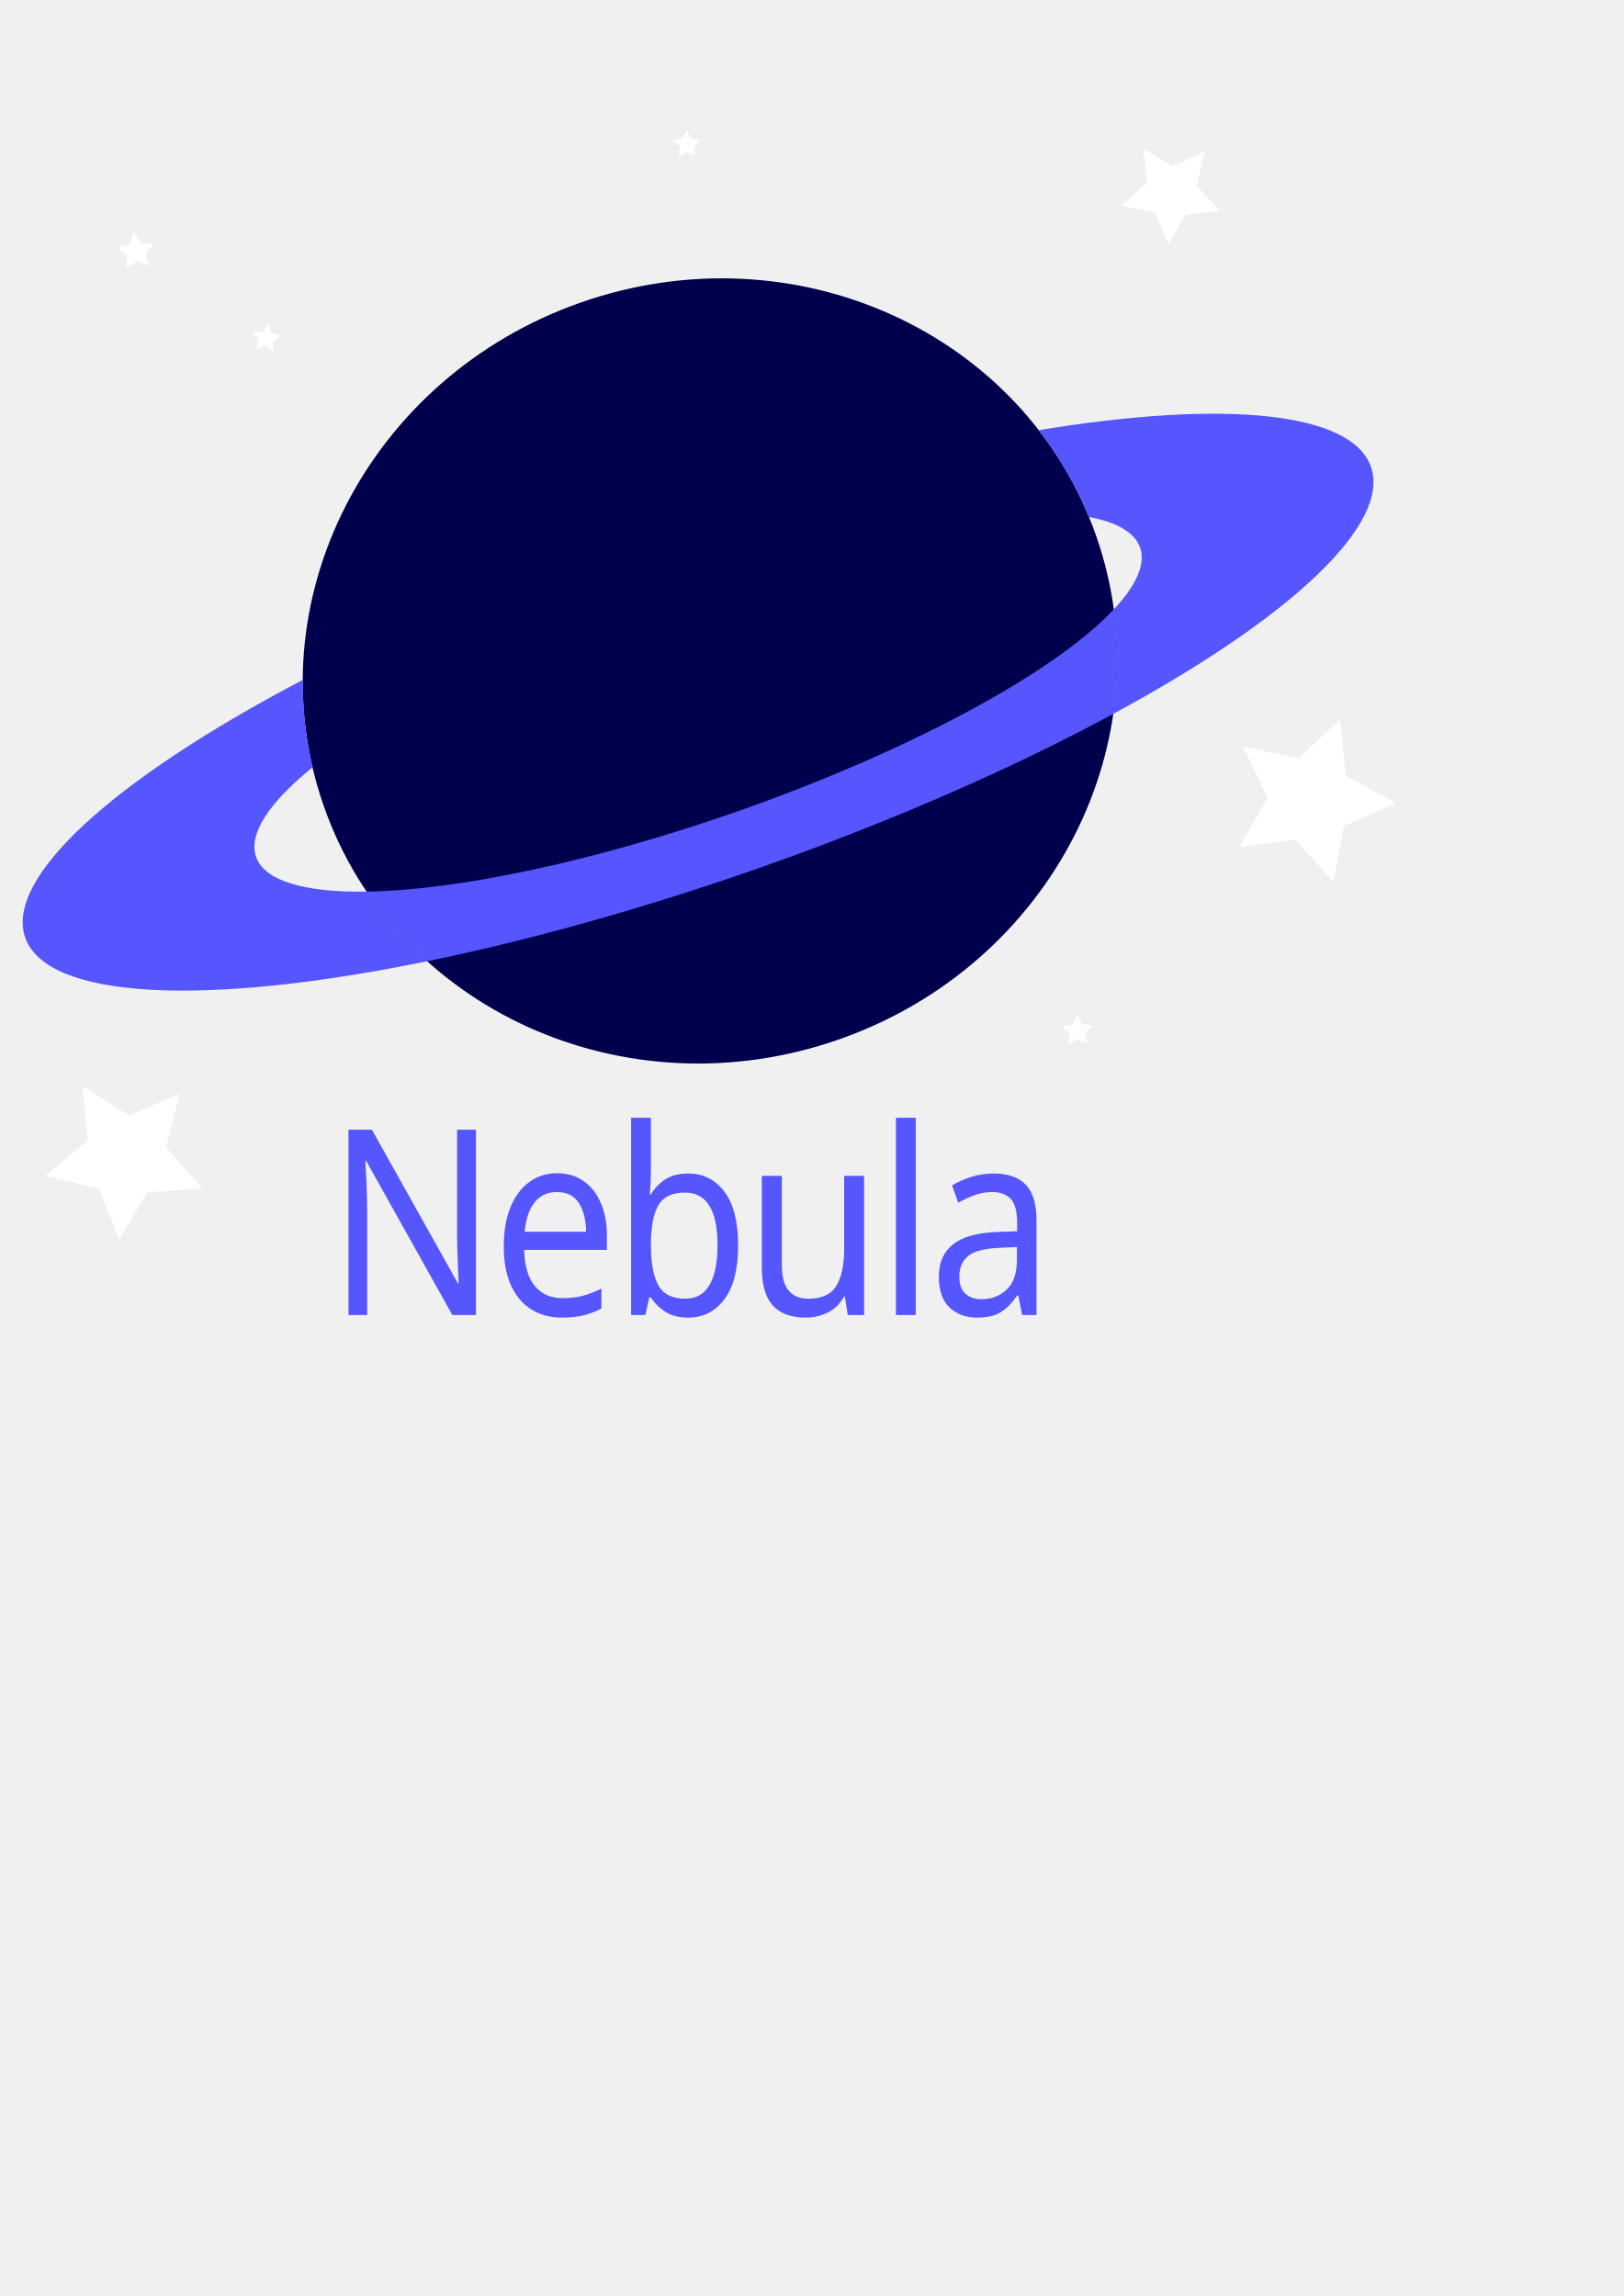
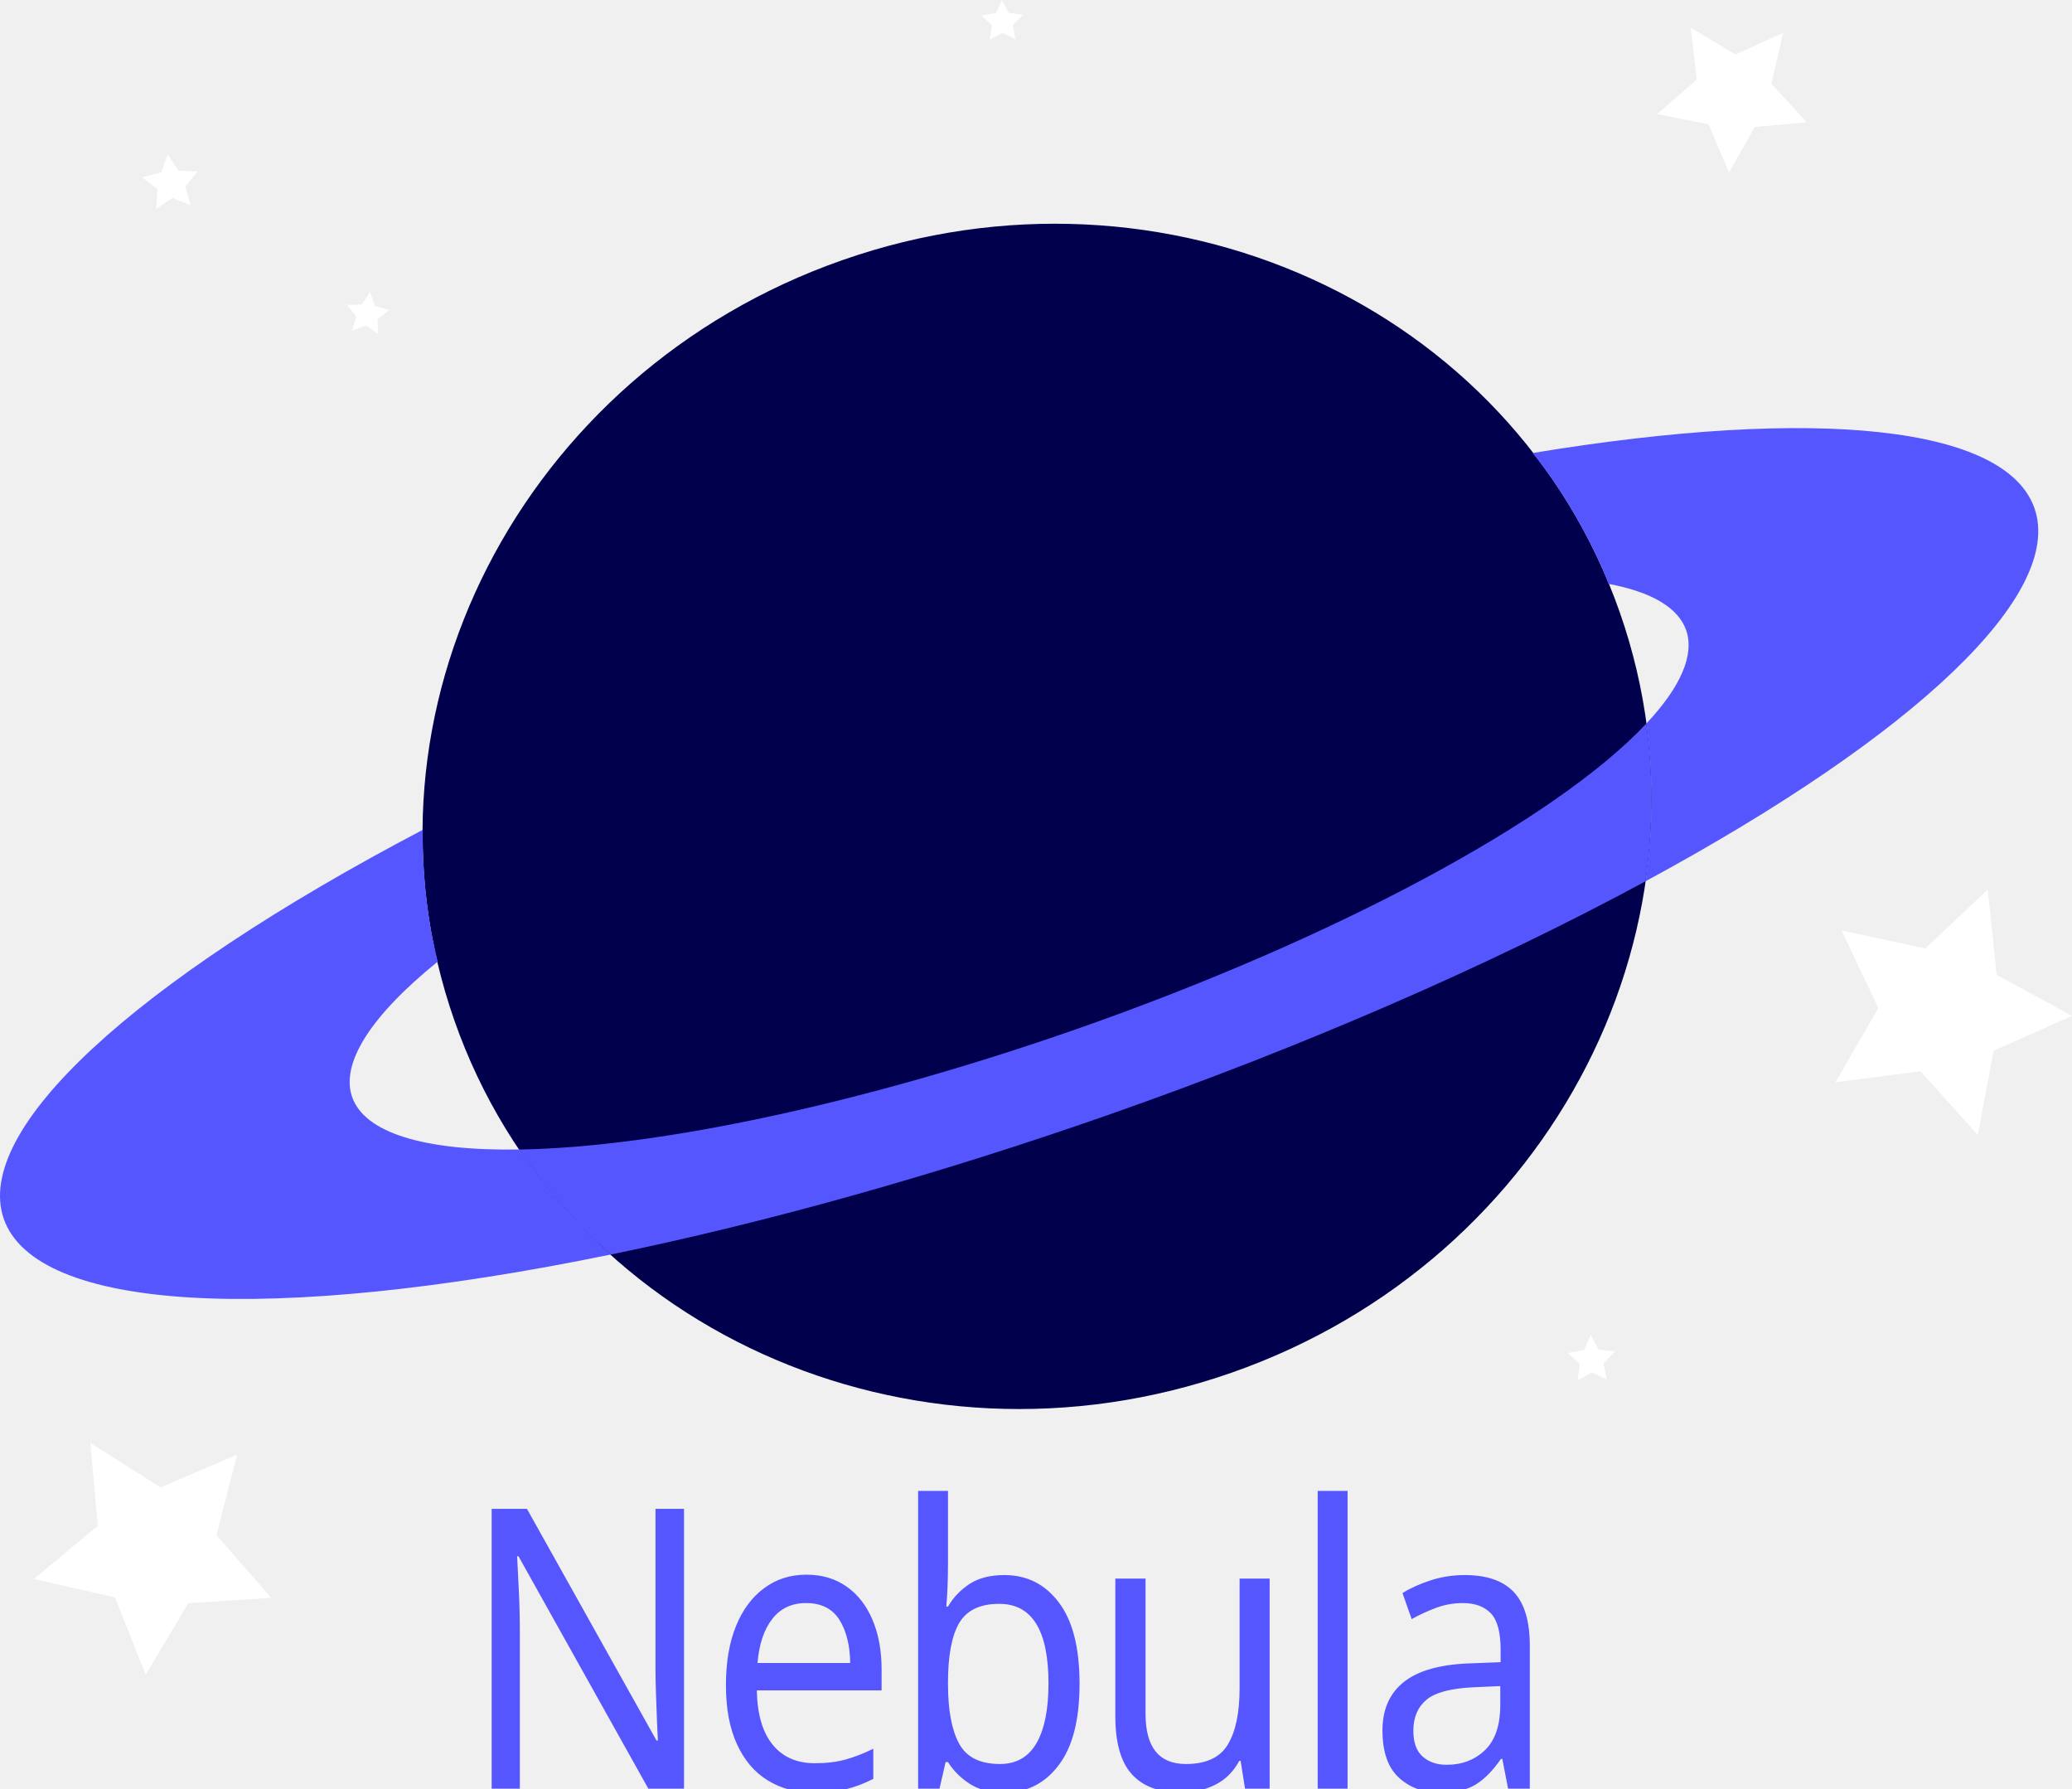
- <svg xmlns="http://www.w3.org/2000/svg" width="210mm" height="297mm" viewBox="0 0 210 297" version="1.1" id="svg5">
+ <svg xmlns="http://www.w3.org/2000/svg" width="177.593mm" height="153.274mm" viewBox="0 0 177.593 153.274" version="1.1" id="svg5">
  <defs id="defs2" />
-   <g id="layer1">
-     <g id="g17820" transform="rotate(-19.28224,211.6568,41.55956)">
-       <path id="use2353" style="fill:#00004d;fill-opacity:1;stroke:#ffffff;stroke-width:0;stroke-dasharray:none" d="M 136.525,44.681 A 52.917,50.501 0 0 1 83.608,95.182 52.917,50.501 0 0 1 30.692,44.681 52.917,50.501 0 0 1 83.608,-5.821 52.917,50.501 0 0 1 136.525,44.681 Z" />
-       <path id="path6884" style="fill:#5656ff;fill-opacity:1;stroke-width:0.195" d="m 135.529,54.415 a 52.917,50.501 0 0 1 -0.058,0.295 52.917,50.501 0 0 1 -0.321,1.409 52.917,50.501 0 0 1 -0.363,1.4 52.917,50.501 0 0 1 -0.405,1.39 52.917,50.501 0 0 1 -0.446,1.378 52.917,50.501 0 0 1 -0.487,1.365 52.917,50.501 0 0 1 -0.528,1.351 52.917,50.501 0 0 1 -0.568,1.336 52.917,50.501 0 0 1 -0.608,1.32 52.917,50.501 0 0 1 -0.647,1.303 52.917,50.501 0 0 1 -0.101,0.189 92.198,22.852 0 0 0 42.024,-19.164 92.198,22.852 0 0 0 -39.038,-18.67 52.917,50.501 0 0 1 0.925,2.965 52.917,50.501 0 0 1 0.897,4.085 52.917,50.501 0 0 1 0.541,4.142 52.917,50.501 0 0 1 0.067,1.538 60.568,15.012 0 0 1 4.978,5.94 60.568,15.012 0 0 1 -5.86,6.428 z" />
-       <path id="path13448" style="fill:#5656ff;fill-opacity:1;stroke-width:0.195" d="m 32.286,56.967 a 52.917,50.501 0 0 0 0.024,0.111 52.917,50.501 0 0 0 1.248,4.001 52.917,50.501 0 0 0 1.59,3.888 52.917,50.501 0 0 0 1.581,3.087 92.198,22.852 0 0 0 44.091,2.786 92.198,22.852 0 0 0 50.174,-3.688 52.917,50.501 0 0 0 0.101,-0.189 52.917,50.501 0 0 0 0.647,-1.303 52.917,50.501 0 0 0 0.608,-1.32 52.917,50.501 0 0 0 0.568,-1.336 52.917,50.501 0 0 0 0.528,-1.351 52.917,50.501 0 0 0 0.487,-1.365 52.917,50.501 0 0 0 0.446,-1.378 52.917,50.501 0 0 0 0.405,-1.39 52.917,50.501 0 0 0 0.363,-1.4 52.917,50.501 0 0 0 0.321,-1.409 52.917,50.501 0 0 0 0.058,-0.295 60.568,15.012 0 0 1 -54.707,8.585 60.568,15.012 0 0 1 -48.535,-6.033 z" />
-       <path id="path13446" style="fill:#5656ff;fill-opacity:1;stroke-width:0.195" d="m 33.528,28.381 a 92.198,22.852 0 0 0 -44.905,19.607 92.198,22.852 0 0 0 48.107,20.066 52.917,50.501 0 0 1 -1.581,-3.087 52.917,50.501 0 0 1 -1.59,-3.888 52.917,50.501 0 0 1 -1.248,-4.001 52.917,50.501 0 0 1 -0.024,-0.111 60.568,15.012 0 0 1 -12.033,-8.979 60.568,15.012 0 0 1 10.755,-8.524 52.917,50.501 0 0 1 0.405,-3.096 52.917,50.501 0 0 1 0.897,-4.085 52.917,50.501 0 0 1 1.217,-3.903 z" />
-       <path id="path13435" style="fill:none;fill-opacity:1;stroke-width:0.22" d="M 136.525,44.681 A 52.917,50.501 0 0 1 83.608,95.182 52.917,50.501 0 0 1 30.692,44.681 52.917,50.501 0 0 1 83.608,-5.821 52.917,50.501 0 0 1 136.525,44.681 Z" />
+   <g id="layer1" transform="translate(-2.933794,-16.8342)">
+     <g id="g358">
+       <g id="g17820" transform="rotate(-19.28224,211.6568,41.55956)">
+         <path id="use2353" style="fill:#00004d;fill-opacity:1;stroke:#ffffff;stroke-width:0;stroke-dasharray:none" d="M 136.525,44.681 A 52.917,50.501 0 0 1 83.608,95.182 52.917,50.501 0 0 1 30.692,44.681 52.917,50.501 0 0 1 83.608,-5.821 52.917,50.501 0 0 1 136.525,44.681 Z" />
+         <path id="path6884" style="fill:#5656ff;fill-opacity:1;stroke-width:0.195" d="m 135.529,54.415 a 52.917,50.501 0 0 1 -0.058,0.295 52.917,50.501 0 0 1 -0.321,1.409 52.917,50.501 0 0 1 -0.363,1.4 52.917,50.501 0 0 1 -0.405,1.39 52.917,50.501 0 0 1 -0.446,1.378 52.917,50.501 0 0 1 -0.487,1.365 52.917,50.501 0 0 1 -0.528,1.351 52.917,50.501 0 0 1 -0.568,1.336 52.917,50.501 0 0 1 -0.608,1.32 52.917,50.501 0 0 1 -0.647,1.303 52.917,50.501 0 0 1 -0.101,0.189 92.198,22.852 0 0 0 42.024,-19.164 92.198,22.852 0 0 0 -39.038,-18.67 52.917,50.501 0 0 1 0.925,2.965 52.917,50.501 0 0 1 0.897,4.085 52.917,50.501 0 0 1 0.541,4.142 52.917,50.501 0 0 1 0.067,1.538 60.568,15.012 0 0 1 4.978,5.94 60.568,15.012 0 0 1 -5.86,6.428 z" />
+         <path id="path13448" style="fill:#5656ff;fill-opacity:1;stroke-width:0.195" d="m 32.286,56.967 a 52.917,50.501 0 0 0 0.024,0.111 52.917,50.501 0 0 0 1.248,4.001 52.917,50.501 0 0 0 1.59,3.888 52.917,50.501 0 0 0 1.581,3.087 92.198,22.852 0 0 0 44.091,2.786 92.198,22.852 0 0 0 50.174,-3.688 52.917,50.501 0 0 0 0.101,-0.189 52.917,50.501 0 0 0 0.647,-1.303 52.917,50.501 0 0 0 0.608,-1.32 52.917,50.501 0 0 0 0.568,-1.336 52.917,50.501 0 0 0 0.528,-1.351 52.917,50.501 0 0 0 0.487,-1.365 52.917,50.501 0 0 0 0.446,-1.378 52.917,50.501 0 0 0 0.405,-1.39 52.917,50.501 0 0 0 0.363,-1.4 52.917,50.501 0 0 0 0.321,-1.409 52.917,50.501 0 0 0 0.058,-0.295 60.568,15.012 0 0 1 -54.707,8.585 60.568,15.012 0 0 1 -48.535,-6.033 z" />
+         <path id="path13446" style="fill:#5656ff;fill-opacity:1;stroke-width:0.195" d="m 33.528,28.381 a 92.198,22.852 0 0 0 -44.905,19.607 92.198,22.852 0 0 0 48.107,20.066 52.917,50.501 0 0 1 -1.581,-3.087 52.917,50.501 0 0 1 -1.59,-3.888 52.917,50.501 0 0 1 -1.248,-4.001 52.917,50.501 0 0 1 -0.024,-0.111 60.568,15.012 0 0 1 -12.033,-8.979 60.568,15.012 0 0 1 10.755,-8.524 52.917,50.501 0 0 1 0.405,-3.096 52.917,50.501 0 0 1 0.897,-4.085 52.917,50.501 0 0 1 1.217,-3.903 z" />
+         <path id="path13435" style="fill:none;fill-opacity:1;stroke-width:0.22" d="M 136.525,44.681 A 52.917,50.501 0 0 1 83.608,95.182 52.917,50.501 0 0 1 30.692,44.681 52.917,50.501 0 0 1 83.608,-5.821 52.917,50.501 0 0 1 136.525,44.681 Z" />
+       </g>
+       <path style="fill:#ffffff;fill-opacity:1;stroke:#000000;stroke-width:0;stroke-dasharray:none" id="path23849" d="m 147.017,-9.913 -1.756,-4.12 -4.389,-0.889 3.375,-2.943 -0.511,-4.449 3.842,2.301 4.074,-1.861 -1.001,4.365 3.029,3.299 -4.461,0.397 z" transform="translate(4.114975,41.52384)" />
+       <path style="fill:#ffffff;fill-opacity:1;stroke:#000000;stroke-width:0;stroke-dasharray:none" id="path23851" d="m 58.732,113.723 -7.113,0.463 -3.651,6.122 -2.638,-6.621 -6.95,-1.58 5.482,-4.555 -0.645,-7.099 6.026,3.806 6.552,-2.807 -1.758,6.908 z" transform="translate(-32.54571,40.02749)" />
+       <path style="fill:#ffffff;fill-opacity:1;stroke:#000000;stroke-width:0;stroke-dasharray:none" id="path23853" d="m 171.333,77.436 -4.915,-5.469 -7.292,0.949 3.683,-6.365 -3.156,-6.642 7.191,1.536 5.342,-5.054 0.762,7.314 6.457,3.519 -6.721,2.985 z" transform="translate(1.122266,36.66069)" />
+       <path style="fill:#ffffff;fill-opacity:1;stroke:#000000;stroke-width:0;stroke-dasharray:none" id="path23855" d="m 15.151,-7.108 -1.552,-0.619 -1.39,0.928 0.109,-1.668 -1.312,-1.035 1.62,-0.411 0.579,-1.567 0.892,1.413 1.67,0.066 -1.068,1.285 z" transform="translate(4.114975,41.52384)" />
+       <path style="fill:#ffffff;fill-opacity:1;stroke:#000000;stroke-width:0;stroke-dasharray:none" id="path23857" d="m 31.236,3.928 -1.052,-0.728 -1.196,0.454 0.367,-1.225 -0.801,-0.997 1.278,-0.03 0.7,-1.07 0.423,1.207 1.234,0.336 -1.017,0.775 z" transform="translate(4.114975,41.52384)" />
+       <path style="fill:#ffffff;fill-opacity:1;stroke:#000000;stroke-width:0;stroke-dasharray:none" id="path23859" d="m 85.853,-21.323 -1.108,-0.561 -1.091,0.595 0.191,-1.227 -0.903,-0.853 1.226,-0.197 0.533,-1.122 0.567,1.105 1.232,0.16 -0.876,0.88 z" transform="translate(4.114975,41.52384)" />
+       <path style="fill:#ffffff;fill-opacity:1;stroke:#000000;stroke-width:0;stroke-dasharray:none" id="path23861" d="m 136.542,93.522 -1.274,-0.618 -1.231,0.7 0.194,-1.403 -1.046,-0.955 1.394,-0.249 0.585,-1.29 0.668,1.249 1.407,0.158 -0.981,1.021 z" transform="translate(4.114975,41.52384)" />
+       <text xml:space="preserve" style="font-style:normal;font-variant:normal;font-weight:normal;font-stretch:normal;font-size:31.269px;font-family:Magneto;-inkscape-font-specification:'Magneto, Normal';font-variant-ligatures:normal;font-variant-caps:normal;font-variant-numeric:normal;font-variant-east-asian:normal;letter-spacing:-0.889px;fill:#5656ff;fill-opacity:1;stroke:none;stroke-width:26.057;stroke-dasharray:none;stroke-opacity:1" x="45.373" y="158.412" id="text25692" transform="scale(0.9312464,1.07383)">
+         <tspan id="tspan25690" style="font-style:normal;font-variant:normal;font-weight:normal;font-stretch:normal;font-size:31.269px;font-family:Moondance;-inkscape-font-specification:'Moondance, Normal';font-variant-ligatures:normal;font-variant-caps:normal;font-variant-numeric:normal;font-variant-east-asian:normal;fill:#5656ff;fill-opacity:1;stroke:none;stroke-width:26.057" x="45.373" y="158.412">Nebula</tspan>
+       </text>
    </g>
-     <path style="fill:#ffffff;fill-opacity:1;stroke:#000000;stroke-width:0;stroke-dasharray:none" id="path23849" d="m 147.017,-9.913 -1.756,-4.12 -4.389,-0.889 3.375,-2.943 -0.511,-4.449 3.842,2.301 4.074,-1.861 -1.001,4.365 3.029,3.299 -4.461,0.397 z" transform="translate(4.114975,41.52384)" />
-     <path style="fill:#ffffff;fill-opacity:1;stroke:#000000;stroke-width:0;stroke-dasharray:none" id="path23851" d="m 58.732,113.723 -7.113,0.463 -3.651,6.122 -2.638,-6.621 -6.95,-1.58 5.482,-4.555 -0.645,-7.099 6.026,3.806 6.552,-2.807 -1.758,6.908 z" transform="translate(-32.54571,40.02749)" />
-     <path style="fill:#ffffff;fill-opacity:1;stroke:#000000;stroke-width:0;stroke-dasharray:none" id="path23853" d="m 171.333,77.436 -4.915,-5.469 -7.292,0.949 3.683,-6.365 -3.156,-6.642 7.191,1.536 5.342,-5.054 0.762,7.314 6.457,3.519 -6.721,2.985 z" transform="translate(1.122266,36.66069)" />
-     <path style="fill:#ffffff;fill-opacity:1;stroke:#000000;stroke-width:0;stroke-dasharray:none" id="path23855" d="m 15.151,-7.108 -1.552,-0.619 -1.39,0.928 0.109,-1.668 -1.312,-1.035 1.62,-0.411 0.579,-1.567 0.892,1.413 1.67,0.066 -1.068,1.285 z" transform="translate(4.114975,41.52384)" />
-     <path style="fill:#ffffff;fill-opacity:1;stroke:#000000;stroke-width:0;stroke-dasharray:none" id="path23857" d="m 31.236,3.928 -1.052,-0.728 -1.196,0.454 0.367,-1.225 -0.801,-0.997 1.278,-0.03 0.7,-1.07 0.423,1.207 1.234,0.336 -1.017,0.775 z" transform="translate(4.114975,41.52384)" />
-     <path style="fill:#ffffff;fill-opacity:1;stroke:#000000;stroke-width:0;stroke-dasharray:none" id="path23859" d="m 85.853,-21.323 -1.108,-0.561 -1.091,0.595 0.191,-1.227 -0.903,-0.853 1.226,-0.197 0.533,-1.122 0.567,1.105 1.232,0.16 -0.876,0.88 z" transform="translate(4.114975,41.52384)" />
-     <path style="fill:#ffffff;fill-opacity:1;stroke:#000000;stroke-width:0;stroke-dasharray:none" id="path23861" d="m 136.542,93.522 -1.274,-0.618 -1.231,0.7 0.194,-1.403 -1.046,-0.955 1.394,-0.249 0.585,-1.29 0.668,1.249 1.407,0.158 -0.981,1.021 z" transform="translate(4.114975,41.52384)" />
-     <text xml:space="preserve" style="font-style:normal;font-variant:normal;font-weight:normal;font-stretch:normal;font-size:31.269px;font-family:Magneto;-inkscape-font-specification:'Magneto, Normal';font-variant-ligatures:normal;font-variant-caps:normal;font-variant-numeric:normal;font-variant-east-asian:normal;letter-spacing:-0.889px;fill:#5656ff;fill-opacity:1;stroke:none;stroke-width:26.057;stroke-dasharray:none;stroke-opacity:1" x="45.373" y="158.412" id="text25692" transform="scale(0.9312464,1.07383)">
-       <tspan id="tspan25690" style="font-style:normal;font-variant:normal;font-weight:normal;font-stretch:normal;font-size:31.269px;font-family:Moondance;-inkscape-font-specification:'Moondance, Normal';font-variant-ligatures:normal;font-variant-caps:normal;font-variant-numeric:normal;font-variant-east-asian:normal;fill:#5656ff;fill-opacity:1;stroke:none;stroke-width:26.057" x="45.373" y="158.412">Nebula</tspan>
-     </text>
  </g>
</svg>
